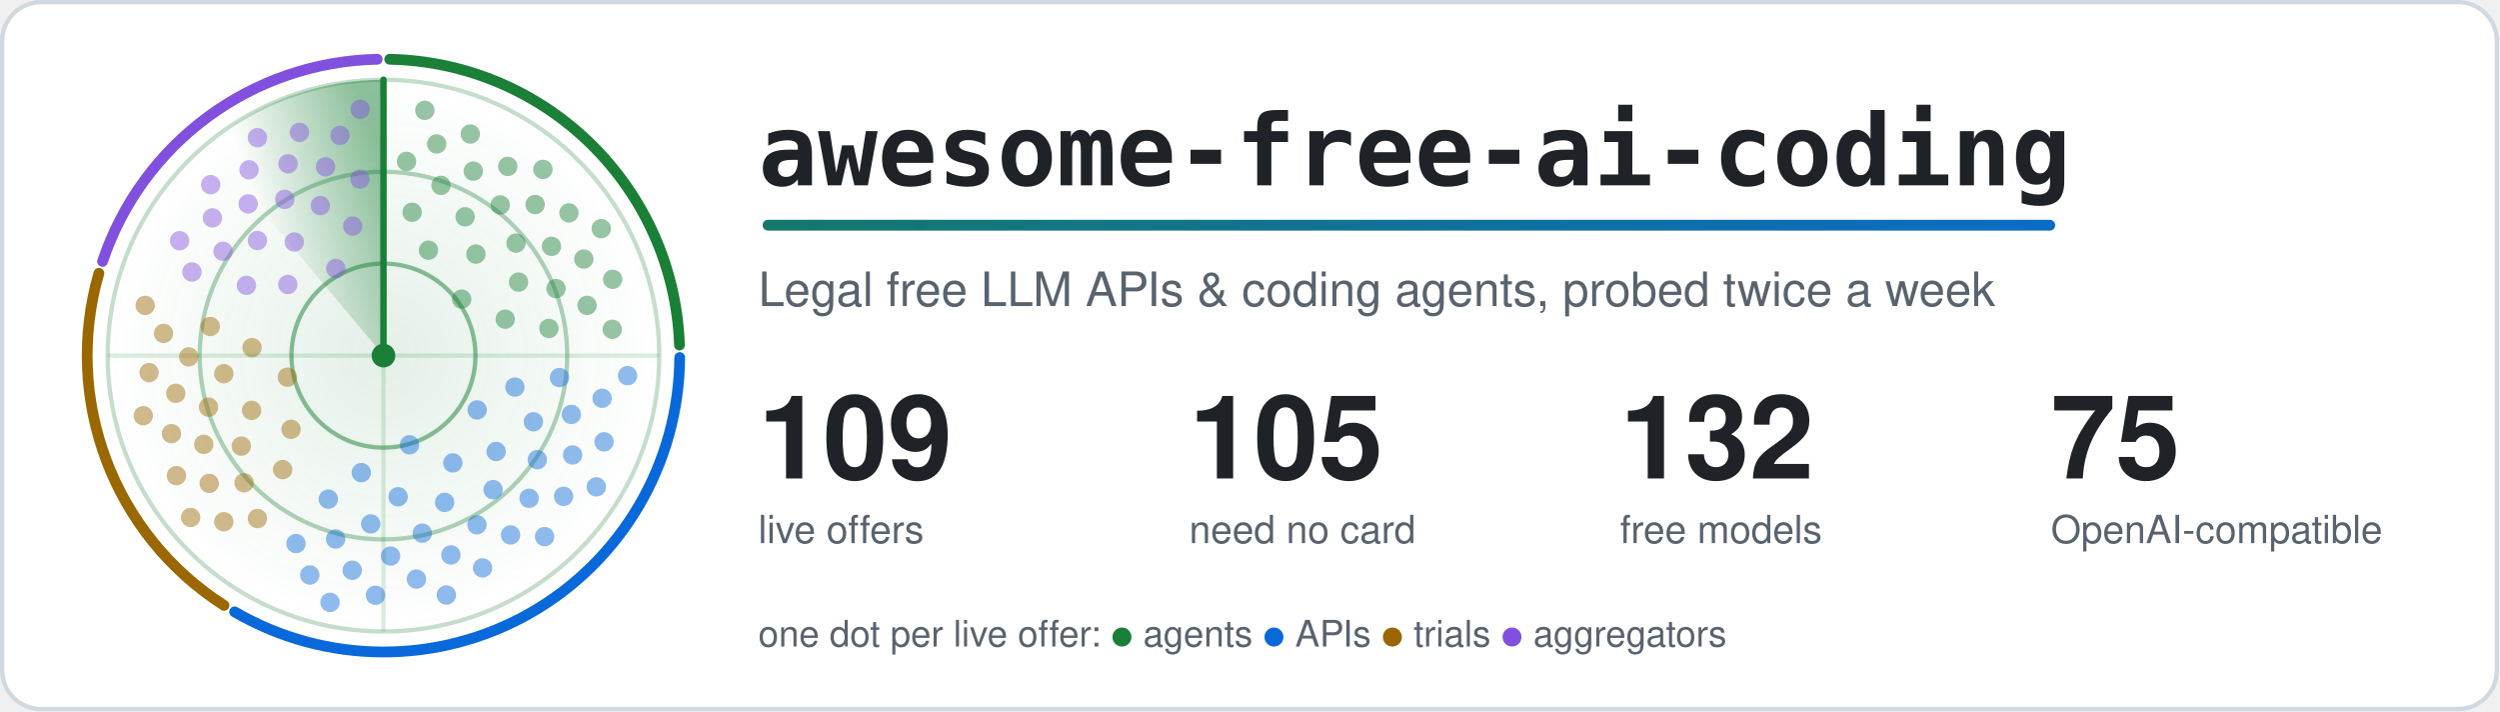
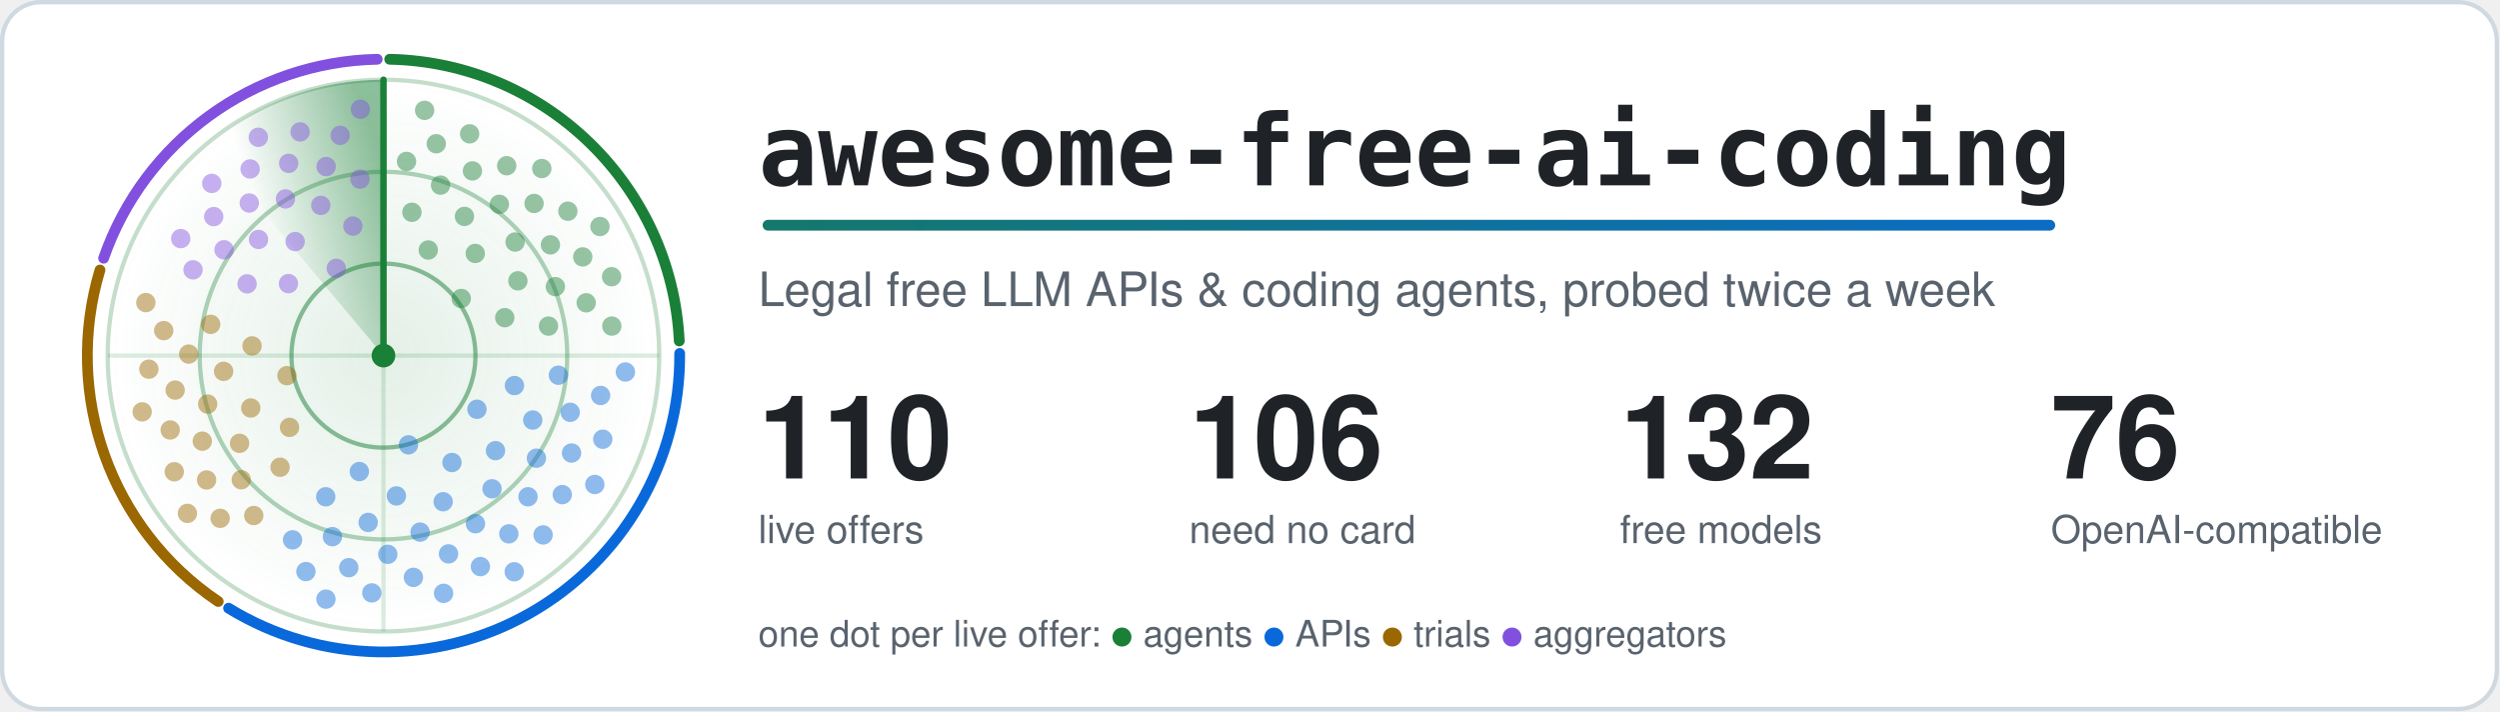
<svg xmlns="http://www.w3.org/2000/svg" width="1160" height="330" viewBox="0 0 1160 330" role="img" aria-labelledby="title">
  <style>.card{fill:#ffffff;stroke:#d1d9e0}.t{fill:#1f2328}.m{fill:#59636e}.ring{stroke:#1a7f37}.hub{fill:#1a7f37}.beam{stroke:#1a7f37}.s0,.s1,.g0,.g1{stop-color:#1a7f37}.a0{stop-color:#1a7f37}.a1{stop-color:#0969da}.dot.agents,.key.agents{fill:#1a7f37}.rim.agents{stroke:#1a7f37}.dot.apis,.key.apis{fill:#0969da}.rim.apis{stroke:#0969da}.dot.trials,.key.trials{fill:#9a6700}.rim.trials{stroke:#9a6700}.dot.aggregators,.key.aggregators{fill:#8250df}.rim.aggregators{stroke:#8250df}@media (prefers-color-scheme: dark) {.card{fill:#0d1117;stroke:#3d444d}.t{fill:#f0f6fc}.m{fill:#9198a1}.ring{stroke:#3fb950}.hub{fill:#3fb950}.beam{stroke:#3fb950}.s0,.s1,.g0,.g1{stop-color:#3fb950}.a0{stop-color:#3fb950}.a1{stop-color:#4493f8}.dot.agents,.key.agents{fill:#3fb950}.rim.agents{stroke:#3fb950}.dot.apis,.key.apis{fill:#4493f8}.rim.apis{stroke:#4493f8}.dot.trials,.key.trials{fill:#d29922}.rim.trials{stroke:#d29922}.dot.aggregators,.key.aggregators{fill:#ab7df8}.rim.aggregators{stroke:#ab7df8}}.rim{fill:none}.s0{stop-opacity:.5}.s1,.g1{stop-opacity:0}.g0{stop-opacity:.12}.dot{opacity:.45;animation:ping 6s linear infinite}@keyframes ping{0%,4%{opacity:1}55%,100%{opacity:.45}}.turning{animation:turn 6s linear infinite}@keyframes turn{to{transform:rotate(360deg)}}@media (prefers-reduced-motion: reduce) {.dot { animation: none; opacity: 1 } .turning { animation: none }}</style>
  <defs>
    <linearGradient id="accent" gradientUnits="userSpaceOnUse" x1="0" y1="0" x2="1100" y2="0">
      <stop class="a0" offset="0" />
      <stop class="a1" offset="1" />
    </linearGradient>
  </defs>
  <rect class="card" x="1" y="1" width="1158" height="328" rx="18" stroke-width="2" />
  <defs>
    <radialGradient id="glow">
      <stop class="g0" offset="0" />
      <stop class="g1" offset="1" />
    </radialGradient>
  </defs>
  <circle cx="178.0" cy="165.0" r="128.0" fill="url(#glow)" />
  <circle class="ring" cx="178.0" cy="165.0" r="42.7" fill="none" stroke-width="2" stroke-opacity=".5" />
  <circle class="ring" cx="178.0" cy="165.0" r="85.3" fill="none" stroke-width="2" stroke-opacity=".35" />
  <circle class="ring" cx="178.0" cy="165.0" r="128.0" fill="none" stroke-width="2" stroke-opacity=".25" />
  <path class="ring" d="M50.0 165.0H306.0M178.0 37.0V293.0" stroke-width="2" stroke-opacity=".15" />
-   <path class="rim agents" d="M180.9 27.5A137.5 137.5 0 0 1 315.4 160.1" stroke-width="5" stroke-linecap="round" />
-   <path class="rim apis" d="M315.5 165.9A137.5 137.5 0 0 1 108.9 283.9" stroke-width="5" stroke-linecap="round" />
-   <path class="rim trials" d="M104.0 280.9A137.5 137.5 0 0 1 45.9 126.8" stroke-width="5" stroke-linecap="round" />
-   <path class="rim aggregators" d="M47.6 121.3A137.5 137.5 0 0 1 175.1 27.5" stroke-width="5" stroke-linecap="round" />
+   <path class="rim agents" d="M180.9 27.5A137.5 137.5 0 0 1 315.3 158.2" stroke-width="5" stroke-linecap="round" />
+   <path class="rim apis" d="M315.5 164.0A137.5 137.5 0 0 1 106.1 282.2" stroke-width="5" stroke-linecap="round" />
+   <path class="rim trials" d="M101.3 279.1A137.5 137.5 0 0 1 46.4 125.3" stroke-width="5" stroke-linecap="round" />
+   <path class="rim aggregators" d="M48.1 119.8A137.5 137.5 0 0 1 175.1 27.5" stroke-width="5" stroke-linecap="round" />
  <defs>
    <linearGradient id="sweep" gradientUnits="userSpaceOnUse" x1="178.0" y1="75.4" x2="120.4" y2="96.4">
      <stop class="s0" offset="0" />
      <stop class="s1" offset="1" />
    </linearGradient>
  </defs>
  <g class="turning" style="transform-origin:178.0px 165.0px">
    <path fill="url(#sweep)" d="M178.0 165.0L95.7 66.9A128.0 128.0 0 0 1 178.0 37.0Z" />
    <line class="beam" x1="178.0" y1="165.0" x2="178.0" y2="37.0" stroke-width="3" stroke-linecap="round" />
  </g>
-   <circle class="dot agents" cx="214.3" cy="138.8" r="4.5" style="animation-delay:0.90s" />
-   <circle class="dot agents" cx="198.9" cy="116.1" r="4.5" style="animation-delay:0.39s" />
-   <circle class="dot agents" cx="234.5" cy="148.1" r="4.5" style="animation-delay:1.22s" />
-   <circle class="dot agents" cx="220.9" cy="117.9" r="4.5" style="animation-delay:0.71s" />
-   <circle class="dot agents" cx="191.3" cy="98.5" r="4.5" style="animation-delay:0.19s" />
-   <circle class="dot agents" cx="240.7" cy="130.9" r="4.5" style="animation-delay:1.02s" />
-   <circle class="dot agents" cx="215.9" cy="100.6" r="4.5" style="animation-delay:0.51s" />
-   <circle class="dot agents" cx="254.8" cy="152.4" r="4.5" style="animation-delay:1.34s" />
-   <circle class="dot agents" cx="239.5" cy="112.8" r="4.5" style="animation-delay:0.83s" />
-   <circle class="dot agents" cx="204.7" cy="86.0" r="4.5" style="animation-delay:0.31s" />
-   <circle class="dot agents" cx="258.1" cy="133.9" r="4.5" style="animation-delay:1.15s" />
-   <circle class="dot agents" cx="232.2" cy="95.1" r="4.5" style="animation-delay:0.63s" />
+   <circle class="dot agents" cx="214.1" cy="138.5" r="4.5" style="animation-delay:0.89s" />
+   <circle class="dot agents" cx="198.8" cy="116.0" r="4.5" style="animation-delay:0.38s" />
+   <circle class="dot agents" cx="234.3" cy="147.4" r="4.5" style="animation-delay:1.21s" />
+   <circle class="dot agents" cx="220.6" cy="117.6" r="4.5" style="animation-delay:0.70s" />
+   <circle class="dot agents" cx="191.2" cy="98.5" r="4.5" style="animation-delay:0.19s" />
+   <circle class="dot agents" cx="240.4" cy="130.3" r="4.5" style="animation-delay:1.02s" />
+   <circle class="dot agents" cx="215.6" cy="100.4" r="4.5" style="animation-delay:0.50s" />
+   <circle class="dot agents" cx="254.6" cy="151.3" r="4.5" style="animation-delay:1.33s" />
+   <circle class="dot agents" cx="239.1" cy="112.3" r="4.5" style="animation-delay:0.82s" />
+   <circle class="dot agents" cx="204.5" cy="85.9" r="4.5" style="animation-delay:0.31s" />
+   <circle class="dot agents" cx="257.8" cy="133.0" r="4.5" style="animation-delay:1.14s" />
+   <circle class="dot agents" cx="231.8" cy="94.8" r="4.5" style="animation-delay:0.62s" />
  <circle class="dot agents" cx="188.7" cy="74.9" r="4.5" style="animation-delay:0.11s" />
-   <circle class="dot agents" cx="256.0" cy="114.3" r="4.5" style="animation-delay:0.95s" />
-   <circle class="dot agents" cx="219.7" cy="79.4" r="4.5" style="animation-delay:0.43s" />
-   <circle class="dot agents" cx="272.5" cy="141.7" r="4.5" style="animation-delay:1.27s" />
-   <circle class="dot agents" cx="248.4" cy="94.9" r="4.5" style="animation-delay:0.75s" />
-   <circle class="dot agents" cx="202.7" cy="66.8" r="4.5" style="animation-delay:0.24s" />
-   <circle class="dot agents" cx="271.0" cy="120.2" r="4.5" style="animation-delay:1.07s" />
-   <circle class="dot agents" cx="235.7" cy="77.2" r="4.5" style="animation-delay:0.55s" />
-   <circle class="dot agents" cx="284.2" cy="152.8" r="4.5" style="animation-delay:1.39s" />
-   <circle class="dot agents" cx="264.1" cy="98.8" r="4.5" style="animation-delay:0.87s" />
-   <circle class="dot agents" cx="218.3" cy="62.2" r="4.5" style="animation-delay:0.36s" />
-   <circle class="dot agents" cx="284.4" cy="129.6" r="4.5" style="animation-delay:1.19s" />
-   <circle class="dot agents" cx="252.0" cy="78.6" r="4.5" style="animation-delay:0.68s" />
-   <circle class="dot agents" cx="197.2" cy="51.2" r="4.5" style="animation-delay:0.16s" />
-   <circle class="dot agents" cx="279.1" cy="106.1" r="4.5" style="animation-delay:1.00s" />
-   <circle class="dot apis" cx="190.1" cy="206.4" r="4.5" style="animation-delay:2.73s" />
-   <circle class="dot apis" cx="221.5" cy="190.2" r="4.5" style="animation-delay:2.00s" />
-   <circle class="dot apis" cx="167.7" cy="219.3" r="4.5" style="animation-delay:3.18s" />
-   <circle class="dot apis" cx="210.2" cy="214.8" r="4.5" style="animation-delay:2.45s" />
-   <circle class="dot apis" cx="239.0" cy="179.6" r="4.5" style="animation-delay:1.72s" />
-   <circle class="dot apis" cx="184.8" cy="230.5" r="4.5" style="animation-delay:2.90s" />
-   <circle class="dot apis" cx="230.3" cy="209.5" r="4.5" style="animation-delay:2.17s" />
-   <circle class="dot apis" cx="152.4" cy="231.6" r="4.5" style="animation-delay:3.35s" />
-   <circle class="dot apis" cx="206.4" cy="233.1" r="4.5" style="animation-delay:2.62s" />
-   <circle class="dot apis" cx="247.6" cy="195.7" r="4.5" style="animation-delay:1.90s" />
-   <circle class="dot apis" cx="172.1" cy="243.1" r="4.5" style="animation-delay:3.07s" />
-   <circle class="dot apis" cx="228.9" cy="227.2" r="4.5" style="animation-delay:2.35s" />
-   <circle class="dot apis" cx="259.7" cy="175.2" r="4.5" style="animation-delay:1.62s" />
-   <circle class="dot apis" cx="196.0" cy="247.4" r="4.5" style="animation-delay:2.79s" />
-   <circle class="dot apis" cx="249.4" cy="213.3" r="4.5" style="animation-delay:2.07s" />
-   <circle class="dot apis" cx="155.8" cy="250.1" r="4.5" style="animation-delay:3.24s" />
-   <circle class="dot apis" cx="221.4" cy="243.5" r="4.5" style="animation-delay:2.52s" />
-   <circle class="dot apis" cx="265.2" cy="192.3" r="4.5" style="animation-delay:1.79s" />
-   <circle class="dot apis" cx="181.3" cy="258.0" r="4.5" style="animation-delay:2.97s" />
-   <circle class="dot apis" cx="245.6" cy="231.2" r="4.5" style="animation-delay:2.24s" />
-   <circle class="dot apis" cx="137.4" cy="252.2" r="4.5" style="animation-delay:3.42s" />
-   <circle class="dot apis" cx="209.3" cy="257.5" r="4.5" style="animation-delay:2.69s" />
-   <circle class="dot apis" cx="265.8" cy="211.1" r="4.5" style="animation-delay:1.96s" />
-   <circle class="dot apis" cx="163.5" cy="264.6" r="4.5" style="animation-delay:3.14s" />
-   <circle class="dot apis" cx="237.0" cy="248.2" r="4.5" style="animation-delay:2.41s" />
-   <circle class="dot apis" cx="279.5" cy="184.8" r="4.5" style="animation-delay:1.68s" />
-   <circle class="dot apis" cx="193.3" cy="268.7" r="4.5" style="animation-delay:2.86s" />
-   <circle class="dot apis" cx="261.6" cy="230.3" r="4.5" style="animation-delay:2.13s" />
-   <circle class="dot apis" cx="143.8" cy="266.8" r="4.5" style="animation-delay:3.31s" />
-   <circle class="dot apis" cx="224.0" cy="263.5" r="4.5" style="animation-delay:2.58s" />
-   <circle class="dot apis" cx="280.4" cy="205.0" r="4.5" style="animation-delay:1.86s" />
-   <circle class="dot apis" cx="174.3" cy="276.2" r="4.5" style="animation-delay:3.03s" />
-   <circle class="dot apis" cx="252.8" cy="249.0" r="4.5" style="animation-delay:2.30s" />
-   <circle class="dot apis" cx="291.3" cy="174.3" r="4.5" style="animation-delay:1.58s" />
-   <circle class="dot apis" cx="207.2" cy="276.1" r="4.5" style="animation-delay:2.75s" />
-   <circle class="dot apis" cx="276.8" cy="225.9" r="4.5" style="animation-delay:2.03s" />
-   <circle class="dot apis" cx="153.2" cy="279.5" r="4.5" style="animation-delay:3.20s" />
-   <circle class="dot trials" cx="133.4" cy="175.0" r="4.5" style="animation-delay:4.29s" />
-   <circle class="dot trials" cx="135.1" cy="199.2" r="4.5" style="animation-delay:3.86s" />
-   <circle class="dot trials" cx="117.0" cy="161.3" r="4.5" style="animation-delay:4.56s" />
-   <circle class="dot trials" cx="116.8" cy="190.4" r="4.5" style="animation-delay:4.12s" />
-   <circle class="dot trials" cx="131.2" cy="217.9" r="4.5" style="animation-delay:3.69s" />
-   <circle class="dot trials" cx="103.9" cy="173.4" r="4.5" style="animation-delay:4.39s" />
-   <circle class="dot trials" cx="112.0" cy="207.0" r="4.5" style="animation-delay:3.96s" />
-   <circle class="dot trials" cx="97.6" cy="151.5" r="4.5" style="animation-delay:4.66s" />
-   <circle class="dot trials" cx="96.8" cy="188.9" r="4.5" style="animation-delay:4.23s" />
-   <circle class="dot trials" cx="113.3" cy="224.0" r="4.5" style="animation-delay:3.79s" />
-   <circle class="dot trials" cx="87.6" cy="165.6" r="4.5" style="animation-delay:4.49s" />
-   <circle class="dot trials" cx="94.6" cy="206.2" r="4.5" style="animation-delay:4.06s" />
-   <circle class="dot trials" cx="119.5" cy="240.6" r="4.5" style="animation-delay:3.63s" />
-   <circle class="dot trials" cx="81.6" cy="182.5" r="4.5" style="animation-delay:4.33s" />
-   <circle class="dot trials" cx="97.1" cy="224.3" r="4.5" style="animation-delay:3.90s" />
-   <circle class="dot trials" cx="75.9" cy="154.7" r="4.5" style="animation-delay:4.60s" />
-   <circle class="dot trials" cx="79.6" cy="201.2" r="4.5" style="animation-delay:4.16s" />
-   <circle class="dot trials" cx="103.9" cy="242.1" r="4.5" style="animation-delay:3.73s" />
-   <circle class="dot trials" cx="69.2" cy="172.9" r="4.5" style="animation-delay:4.43s" />
-   <circle class="dot trials" cx="81.9" cy="220.7" r="4.5" style="animation-delay:4.00s" />
-   <circle class="dot trials" cx="67.4" cy="141.7" r="4.5" style="animation-delay:4.70s" />
-   <circle class="dot trials" cx="66.5" cy="192.9" r="4.5" style="animation-delay:4.27s" />
-   <circle class="dot trials" cx="88.5" cy="240.1" r="4.5" style="animation-delay:3.83s" />
-   <circle class="dot aggregators" cx="155.9" cy="124.6" r="4.5" style="animation-delay:5.52s" />
-   <circle class="dot aggregators" cx="133.6" cy="132.0" r="4.5" style="animation-delay:5.11s" />
-   <circle class="dot aggregators" cx="163.7" cy="104.9" r="4.5" style="animation-delay:5.78s" />
-   <circle class="dot aggregators" cx="136.6" cy="112.3" r="4.5" style="animation-delay:5.36s" />
-   <circle class="dot aggregators" cx="114.4" cy="132.4" r="4.5" style="animation-delay:4.95s" />
-   <circle class="dot aggregators" cx="148.7" cy="95.4" r="4.5" style="animation-delay:5.62s" />
-   <circle class="dot aggregators" cx="119.5" cy="111.6" r="4.5" style="animation-delay:5.21s" />
+   <circle class="dot agents" cx="255.5" cy="113.6" r="4.5" style="animation-delay:0.94s" />
+   <circle class="dot agents" cx="219.3" cy="79.3" r="4.5" style="animation-delay:0.43s" />
+   <circle class="dot agents" cx="272.1" cy="140.5" r="4.5" style="animation-delay:1.26s" />
+   <circle class="dot agents" cx="247.9" cy="94.4" r="4.5" style="animation-delay:0.75s" />
+   <circle class="dot agents" cx="202.5" cy="66.7" r="4.5" style="animation-delay:0.23s" />
+   <circle class="dot agents" cx="270.5" cy="119.2" r="4.5" style="animation-delay:1.06s" />
+   <circle class="dot agents" cx="235.2" cy="76.9" r="4.5" style="animation-delay:0.55s" />
+   <circle class="dot agents" cx="284.0" cy="151.3" r="4.5" style="animation-delay:1.38s" />
+   <circle class="dot agents" cx="263.6" cy="98.0" r="4.5" style="animation-delay:0.87s" />
+   <circle class="dot agents" cx="218.0" cy="62.1" r="4.5" style="animation-delay:0.35s" />
+   <circle class="dot agents" cx="283.9" cy="128.4" r="4.5" style="animation-delay:1.18s" />
+   <circle class="dot agents" cx="251.5" cy="78.2" r="4.5" style="animation-delay:0.67s" />
+   <circle class="dot agents" cx="197.1" cy="51.2" r="4.5" style="animation-delay:0.16s" />
+   <circle class="dot agents" cx="278.5" cy="105.1" r="4.5" style="animation-delay:0.99s" />
+   <circle class="dot apis" cx="189.6" cy="206.4" r="4.5" style="animation-delay:2.74s" />
+   <circle class="dot apis" cx="221.4" cy="189.9" r="4.5" style="animation-delay:2.00s" />
+   <circle class="dot apis" cx="166.8" cy="218.8" r="4.5" style="animation-delay:3.20s" />
+   <circle class="dot apis" cx="209.8" cy="214.6" r="4.5" style="animation-delay:2.46s" />
+   <circle class="dot apis" cx="238.8" cy="178.9" r="4.5" style="animation-delay:1.71s" />
+   <circle class="dot apis" cx="184.0" cy="230.1" r="4.5" style="animation-delay:2.91s" />
+   <circle class="dot apis" cx="230.0" cy="209.1" r="4.5" style="animation-delay:2.17s" />
+   <circle class="dot apis" cx="151.2" cy="230.5" r="4.5" style="animation-delay:3.37s" />
+   <circle class="dot apis" cx="205.7" cy="232.8" r="4.5" style="animation-delay:2.63s" />
+   <circle class="dot apis" cx="247.3" cy="194.9" r="4.5" style="animation-delay:1.89s" />
+   <circle class="dot apis" cx="170.9" cy="242.4" r="4.5" style="animation-delay:3.09s" />
+   <circle class="dot apis" cx="228.4" cy="226.8" r="4.5" style="animation-delay:2.35s" />
+   <circle class="dot apis" cx="259.2" cy="174.1" r="4.5" style="animation-delay:1.61s" />
+   <circle class="dot apis" cx="195.0" cy="246.9" r="4.5" style="animation-delay:2.80s" />
+   <circle class="dot apis" cx="249.0" cy="212.6" r="4.5" style="animation-delay:2.06s" />
+   <circle class="dot apis" cx="154.3" cy="249.0" r="4.5" style="animation-delay:3.26s" />
+   <circle class="dot apis" cx="220.7" cy="243.0" r="4.5" style="animation-delay:2.52s" />
+   <circle class="dot apis" cx="264.7" cy="191.3" r="4.5" style="animation-delay:1.78s" />
+   <circle class="dot apis" cx="180.0" cy="257.2" r="4.5" style="animation-delay:2.98s" />
+   <circle class="dot apis" cx="245.1" cy="230.5" r="4.5" style="animation-delay:2.24s" />
+   <circle class="dot apis" cx="135.8" cy="250.5" r="4.5" style="animation-delay:3.44s" />
+   <circle class="dot apis" cx="208.2" cy="257.0" r="4.5" style="animation-delay:2.70s" />
+   <circle class="dot apis" cx="265.3" cy="210.2" r="4.5" style="animation-delay:1.96s" />
+   <circle class="dot apis" cx="161.9" cy="263.4" r="4.5" style="animation-delay:3.15s" />
+   <circle class="dot apis" cx="236.2" cy="247.7" r="4.5" style="animation-delay:2.41s" />
+   <circle class="dot apis" cx="278.8" cy="183.5" r="4.5" style="animation-delay:1.67s" />
+   <circle class="dot apis" cx="191.9" cy="267.9" r="4.5" style="animation-delay:2.87s" />
+   <circle class="dot apis" cx="261.0" cy="229.5" r="4.5" style="animation-delay:2.13s" />
+   <circle class="dot apis" cx="142.0" cy="265.2" r="4.5" style="animation-delay:3.33s" />
+   <circle class="dot apis" cx="223.0" cy="262.9" r="4.5" style="animation-delay:2.59s" />
+   <circle class="dot apis" cx="279.8" cy="203.8" r="4.5" style="animation-delay:1.85s" />
+   <circle class="dot apis" cx="172.6" cy="275.1" r="4.5" style="animation-delay:3.05s" />
+   <circle class="dot apis" cx="252.1" cy="248.2" r="4.5" style="animation-delay:2.31s" />
+   <circle class="dot apis" cx="290.3" cy="172.6" r="4.5" style="animation-delay:1.56s" />
+   <circle class="dot apis" cx="205.9" cy="275.3" r="4.5" style="animation-delay:2.76s" />
+   <circle class="dot apis" cx="276.1" cy="224.8" r="4.5" style="animation-delay:2.02s" />
+   <circle class="dot apis" cx="151.3" cy="278.0" r="4.5" style="animation-delay:3.22s" />
+   <circle class="dot apis" cx="238.7" cy="265.3" r="4.5" style="animation-delay:2.48s" />
+   <circle class="dot trials" cx="133.2" cy="174.3" r="4.5" style="animation-delay:4.31s" />
+   <circle class="dot trials" cx="134.4" cy="198.3" r="4.5" style="animation-delay:3.88s" />
+   <circle class="dot trials" cx="117.0" cy="160.5" r="4.5" style="animation-delay:4.57s" />
+   <circle class="dot trials" cx="116.4" cy="189.3" r="4.5" style="animation-delay:4.14s" />
+   <circle class="dot trials" cx="130.0" cy="216.8" r="4.5" style="animation-delay:3.71s" />
+   <circle class="dot trials" cx="103.8" cy="172.3" r="4.5" style="animation-delay:4.41s" />
+   <circle class="dot trials" cx="111.2" cy="205.7" r="4.5" style="animation-delay:3.98s" />
+   <circle class="dot trials" cx="97.8" cy="150.5" r="4.5" style="animation-delay:4.67s" />
+   <circle class="dot trials" cx="96.4" cy="187.5" r="4.5" style="animation-delay:4.24s" />
+   <circle class="dot trials" cx="112.0" cy="222.6" r="4.5" style="animation-delay:3.81s" />
+   <circle class="dot trials" cx="87.6" cy="164.3" r="4.5" style="animation-delay:4.51s" />
+   <circle class="dot trials" cx="93.9" cy="204.7" r="4.5" style="animation-delay:4.08s" />
+   <circle class="dot trials" cx="117.8" cy="239.2" r="4.5" style="animation-delay:3.65s" />
+   <circle class="dot trials" cx="81.3" cy="181.0" r="4.5" style="animation-delay:4.34s" />
+   <circle class="dot trials" cx="95.9" cy="222.7" r="4.5" style="animation-delay:3.92s" />
+   <circle class="dot trials" cx="76.0" cy="153.4" r="4.5" style="animation-delay:4.61s" />
+   <circle class="dot trials" cx="79.0" cy="199.5" r="4.5" style="animation-delay:4.18s" />
+   <circle class="dot trials" cx="102.2" cy="240.5" r="4.5" style="animation-delay:3.75s" />
+   <circle class="dot trials" cx="69.1" cy="171.3" r="4.5" style="animation-delay:4.44s" />
+   <circle class="dot trials" cx="80.9" cy="218.9" r="4.5" style="animation-delay:4.02s" />
+   <circle class="dot trials" cx="67.7" cy="140.4" r="4.5" style="animation-delay:4.71s" />
+   <circle class="dot trials" cx="66.0" cy="191.1" r="4.5" style="animation-delay:4.28s" />
+   <circle class="dot trials" cx="87.0" cy="238.2" r="4.5" style="animation-delay:3.85s" />
+   <circle class="dot aggregators" cx="156.1" cy="124.5" r="4.5" style="animation-delay:5.53s" />
+   <circle class="dot aggregators" cx="133.9" cy="131.6" r="4.5" style="animation-delay:5.12s" />
+   <circle class="dot aggregators" cx="163.8" cy="104.9" r="4.5" style="animation-delay:5.78s" />
+   <circle class="dot aggregators" cx="137.0" cy="112.1" r="4.5" style="animation-delay:5.37s" />
+   <circle class="dot aggregators" cx="114.7" cy="131.7" r="4.5" style="animation-delay:4.96s" />
+   <circle class="dot aggregators" cx="148.9" cy="95.3" r="4.5" style="animation-delay:5.62s" />
+   <circle class="dot aggregators" cx="120.0" cy="111.1" r="4.5" style="animation-delay:5.21s" />
  <circle class="dot aggregators" cx="167.1" cy="83.1" r="4.5" style="animation-delay:5.87s" />
-   <circle class="dot aggregators" cx="132.2" cy="92.5" r="4.5" style="animation-delay:5.46s" />
-   <circle class="dot aggregators" cx="103.5" cy="116.6" r="4.5" style="animation-delay:5.05s" />
-   <circle class="dot aggregators" cx="151.1" cy="77.4" r="4.5" style="animation-delay:5.72s" />
-   <circle class="dot aggregators" cx="115.2" cy="94.6" r="4.5" style="animation-delay:5.30s" />
-   <circle class="dot aggregators" cx="89.1" cy="126.2" r="4.5" style="animation-delay:4.89s" />
-   <circle class="dot aggregators" cx="133.7" cy="76.0" r="4.5" style="animation-delay:5.56s" />
-   <circle class="dot aggregators" cx="98.6" cy="101.1" r="4.5" style="animation-delay:5.15s" />
-   <circle class="dot aggregators" cx="157.8" cy="62.8" r="4.5" style="animation-delay:5.81s" />
-   <circle class="dot aggregators" cx="115.6" cy="78.8" r="4.5" style="animation-delay:5.40s" />
-   <circle class="dot aggregators" cx="83.4" cy="111.7" r="4.5" style="animation-delay:4.99s" />
-   <circle class="dot aggregators" cx="139.0" cy="61.4" r="4.5" style="animation-delay:5.66s" />
-   <circle class="dot aggregators" cx="97.8" cy="85.7" r="4.5" style="animation-delay:5.24s" />
-   <circle class="dot aggregators" cx="167.2" cy="50.7" r="4.5" style="animation-delay:5.91s" />
-   <circle class="dot aggregators" cx="119.5" cy="63.9" r="4.5" style="animation-delay:5.50s" />
+   <circle class="dot aggregators" cx="132.5" cy="92.3" r="4.5" style="animation-delay:5.47s" />
+   <circle class="dot aggregators" cx="104.0" cy="115.9" r="4.5" style="animation-delay:5.06s" />
+   <circle class="dot aggregators" cx="151.4" cy="77.3" r="4.5" style="animation-delay:5.72s" />
+   <circle class="dot aggregators" cx="115.7" cy="94.2" r="4.5" style="animation-delay:5.31s" />
+   <circle class="dot aggregators" cx="89.6" cy="125.2" r="4.5" style="animation-delay:4.90s" />
+   <circle class="dot aggregators" cx="134.0" cy="75.8" r="4.5" style="animation-delay:5.56s" />
+   <circle class="dot aggregators" cx="99.2" cy="100.5" r="4.5" style="animation-delay:5.16s" />
+   <circle class="dot aggregators" cx="157.9" cy="62.8" r="4.5" style="animation-delay:5.81s" />
+   <circle class="dot aggregators" cx="116.1" cy="78.4" r="4.5" style="animation-delay:5.41s" />
+   <circle class="dot aggregators" cx="83.9" cy="110.7" r="4.5" style="animation-delay:5.00s" />
+   <circle class="dot aggregators" cx="139.3" cy="61.2" r="4.5" style="animation-delay:5.66s" />
+   <circle class="dot aggregators" cx="98.3" cy="85.1" r="4.5" style="animation-delay:5.25s" />
+   <circle class="dot aggregators" cx="167.3" cy="50.7" r="4.5" style="animation-delay:5.91s" />
+   <circle class="dot aggregators" cx="119.9" cy="63.7" r="4.5" style="animation-delay:5.50s" />
  <circle class="hub" cx="178.0" cy="165.0" r="5.5" />
  <text class="t" x="352" y="86" font-family="ui-monospace, SFMono-Regular, Menlo, Consolas, monospace" font-size="46" font-weight="700">awesome-free-ai-coding</text>
  <rect x="354" y="102" width="600" height="5" rx="2.5" fill="url(#accent)" />
  <text class="m" x="352" y="142" font-family="-apple-system, BlinkMacSystemFont, 'Segoe UI', Helvetica, Arial, sans-serif" font-size="22">Legal free LLM APIs &amp; coding agents, probed twice a week</text>
-   <text class="t" x="352" y="222" font-family="-apple-system, BlinkMacSystemFont, 'Segoe UI', Helvetica, Arial, sans-serif" font-size="54" font-weight="700">109</text>
+   <text class="t" x="352" y="222" font-family="-apple-system, BlinkMacSystemFont, 'Segoe UI', Helvetica, Arial, sans-serif" font-size="54" font-weight="700">110</text>
  <text class="m" x="352" y="252" font-family="-apple-system, BlinkMacSystemFont, 'Segoe UI', Helvetica, Arial, sans-serif" font-size="18">live offers</text>
-   <text class="t" x="552" y="222" font-family="-apple-system, BlinkMacSystemFont, 'Segoe UI', Helvetica, Arial, sans-serif" font-size="54" font-weight="700">105</text>
+   <text class="t" x="552" y="222" font-family="-apple-system, BlinkMacSystemFont, 'Segoe UI', Helvetica, Arial, sans-serif" font-size="54" font-weight="700">106</text>
  <text class="m" x="552" y="252" font-family="-apple-system, BlinkMacSystemFont, 'Segoe UI', Helvetica, Arial, sans-serif" font-size="18">need no card</text>
  <text class="t" x="752" y="222" font-family="-apple-system, BlinkMacSystemFont, 'Segoe UI', Helvetica, Arial, sans-serif" font-size="54" font-weight="700">132</text>
  <text class="m" x="752" y="252" font-family="-apple-system, BlinkMacSystemFont, 'Segoe UI', Helvetica, Arial, sans-serif" font-size="18">free models</text>
-   <text class="t" x="952" y="222" font-family="-apple-system, BlinkMacSystemFont, 'Segoe UI', Helvetica, Arial, sans-serif" font-size="54" font-weight="700">75</text>
+   <text class="t" x="952" y="222" font-family="-apple-system, BlinkMacSystemFont, 'Segoe UI', Helvetica, Arial, sans-serif" font-size="54" font-weight="700">76</text>
  <text class="m" x="952" y="252" font-family="-apple-system, BlinkMacSystemFont, 'Segoe UI', Helvetica, Arial, sans-serif" font-size="18">OpenAI-compatible</text>
  <text class="m" x="352" y="300" font-family="-apple-system, BlinkMacSystemFont, 'Segoe UI', Helvetica, Arial, sans-serif" font-size="17">one dot per live offer: <tspan class="key agents">●</tspan> agents <tspan class="key apis">●</tspan> APIs <tspan class="key trials">●</tspan> trials <tspan class="key aggregators">●</tspan> aggregators</text>
</svg>
